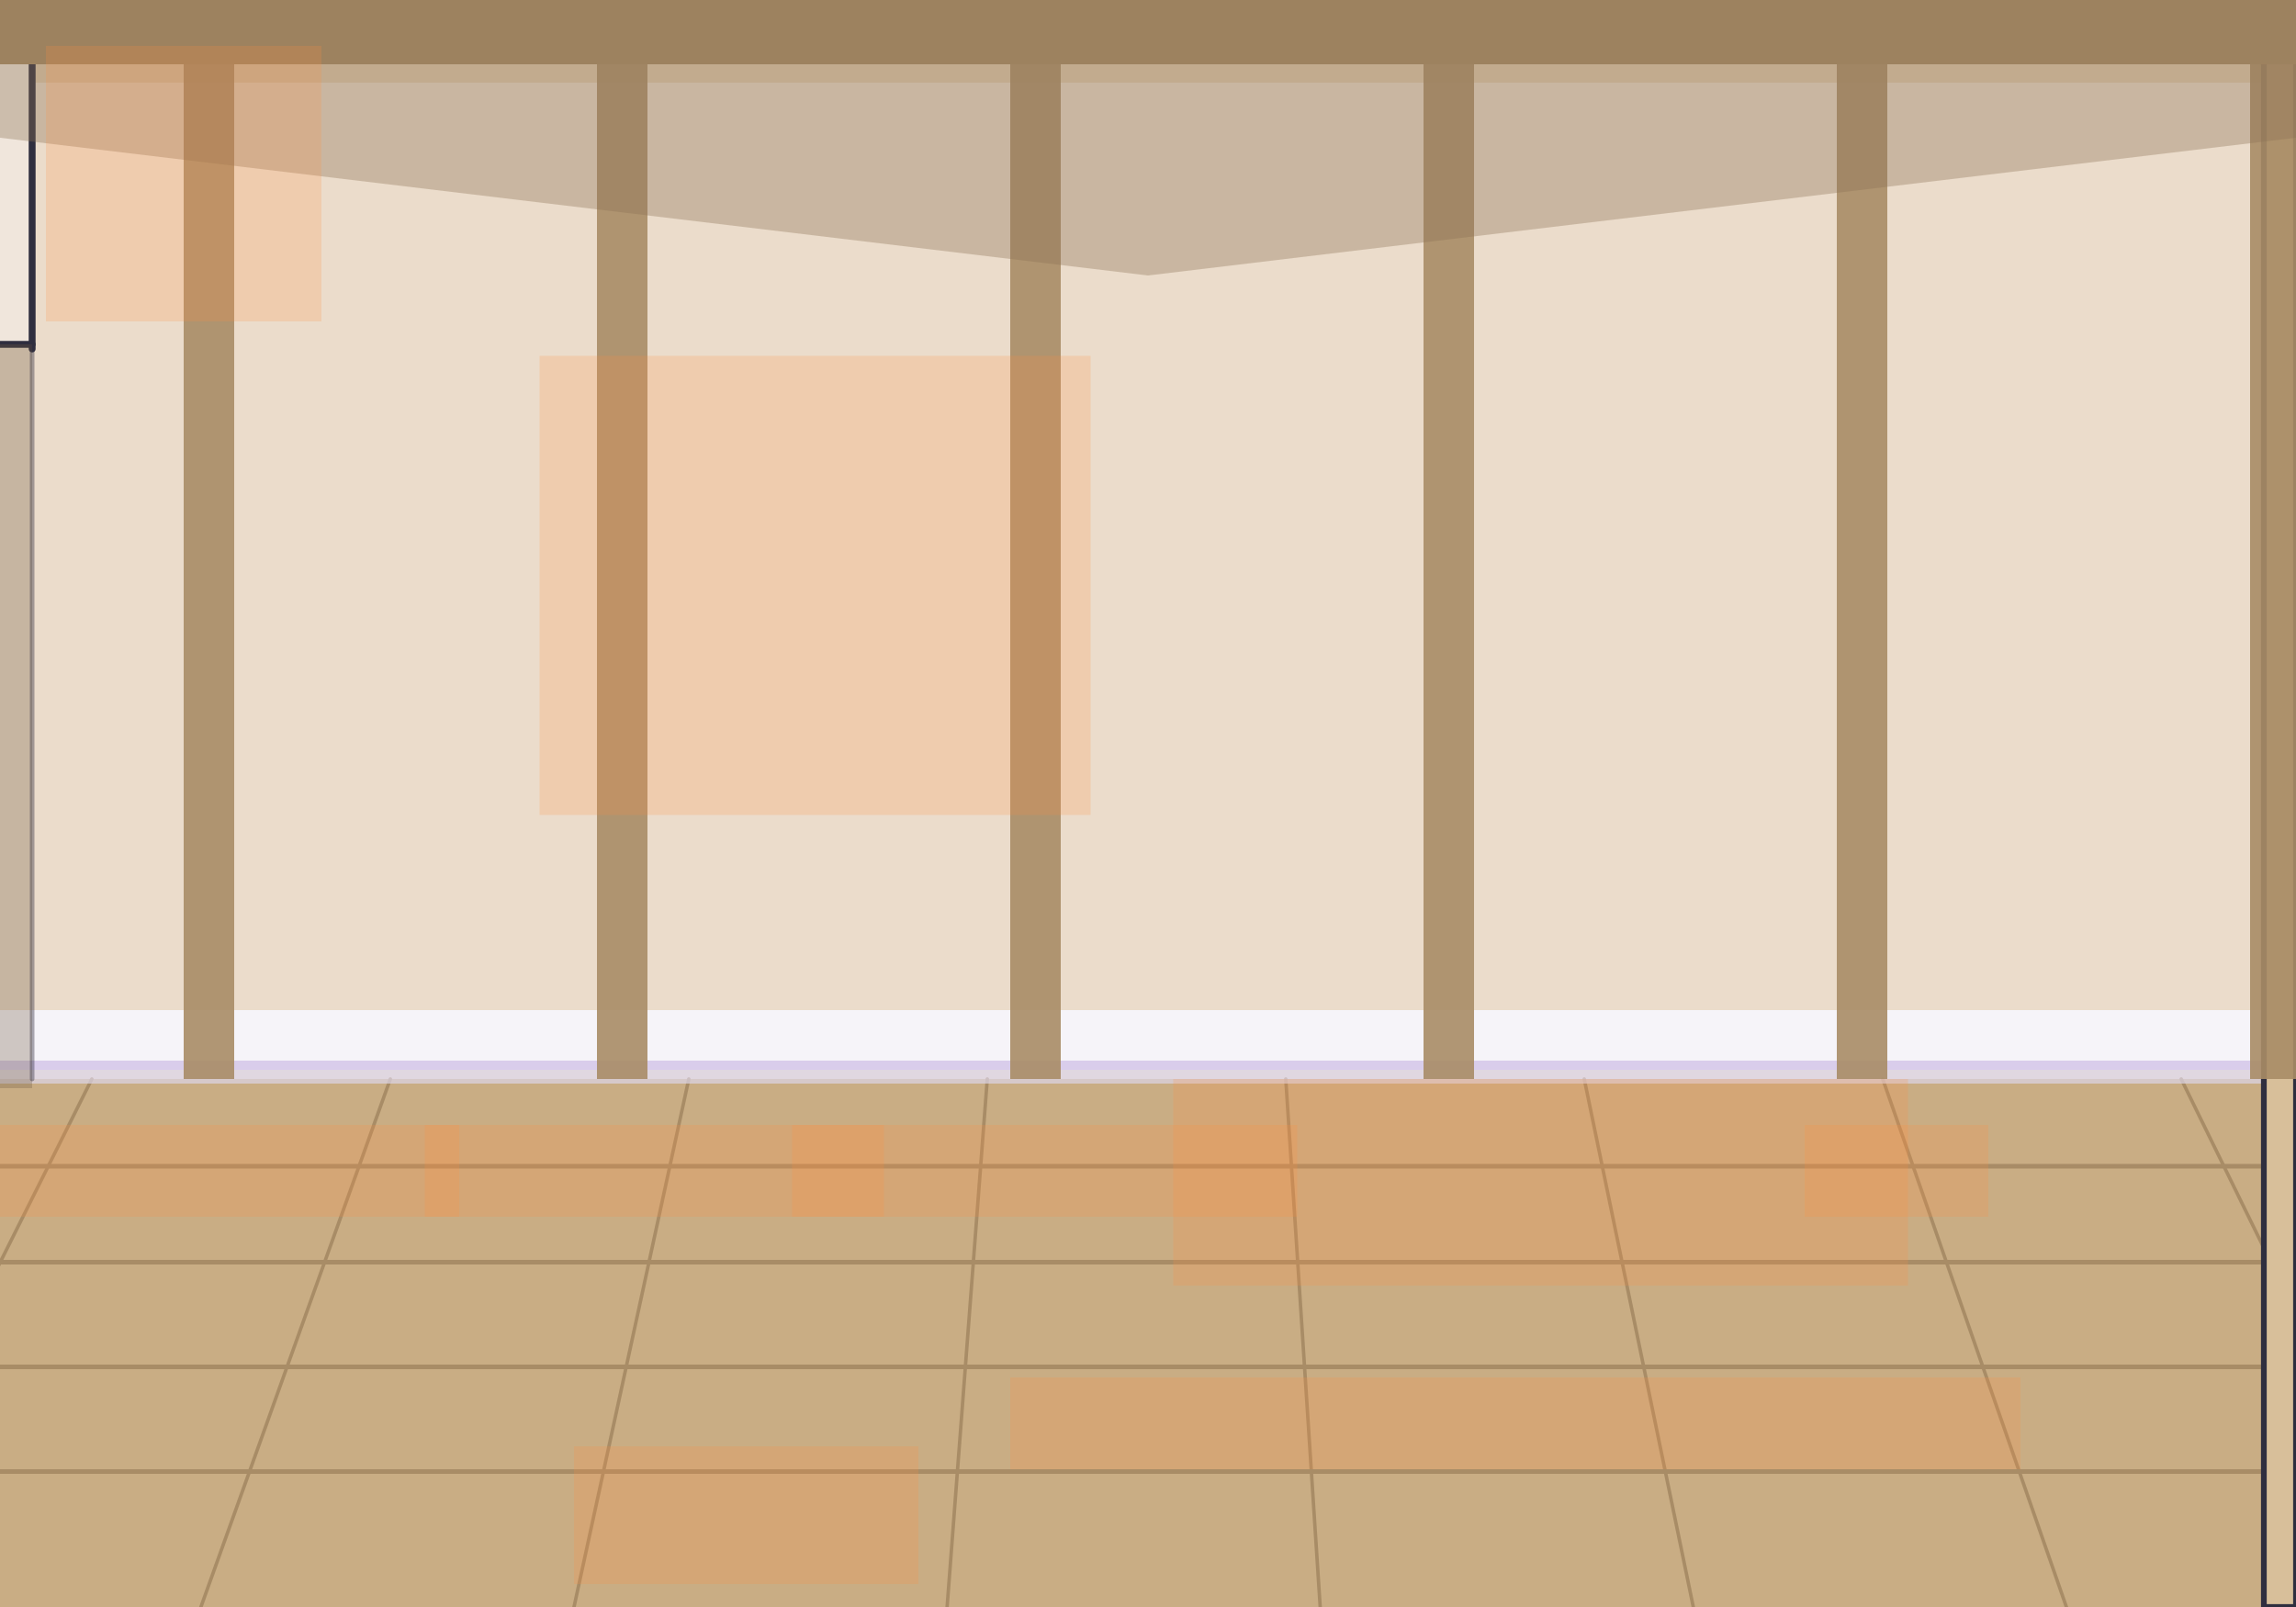
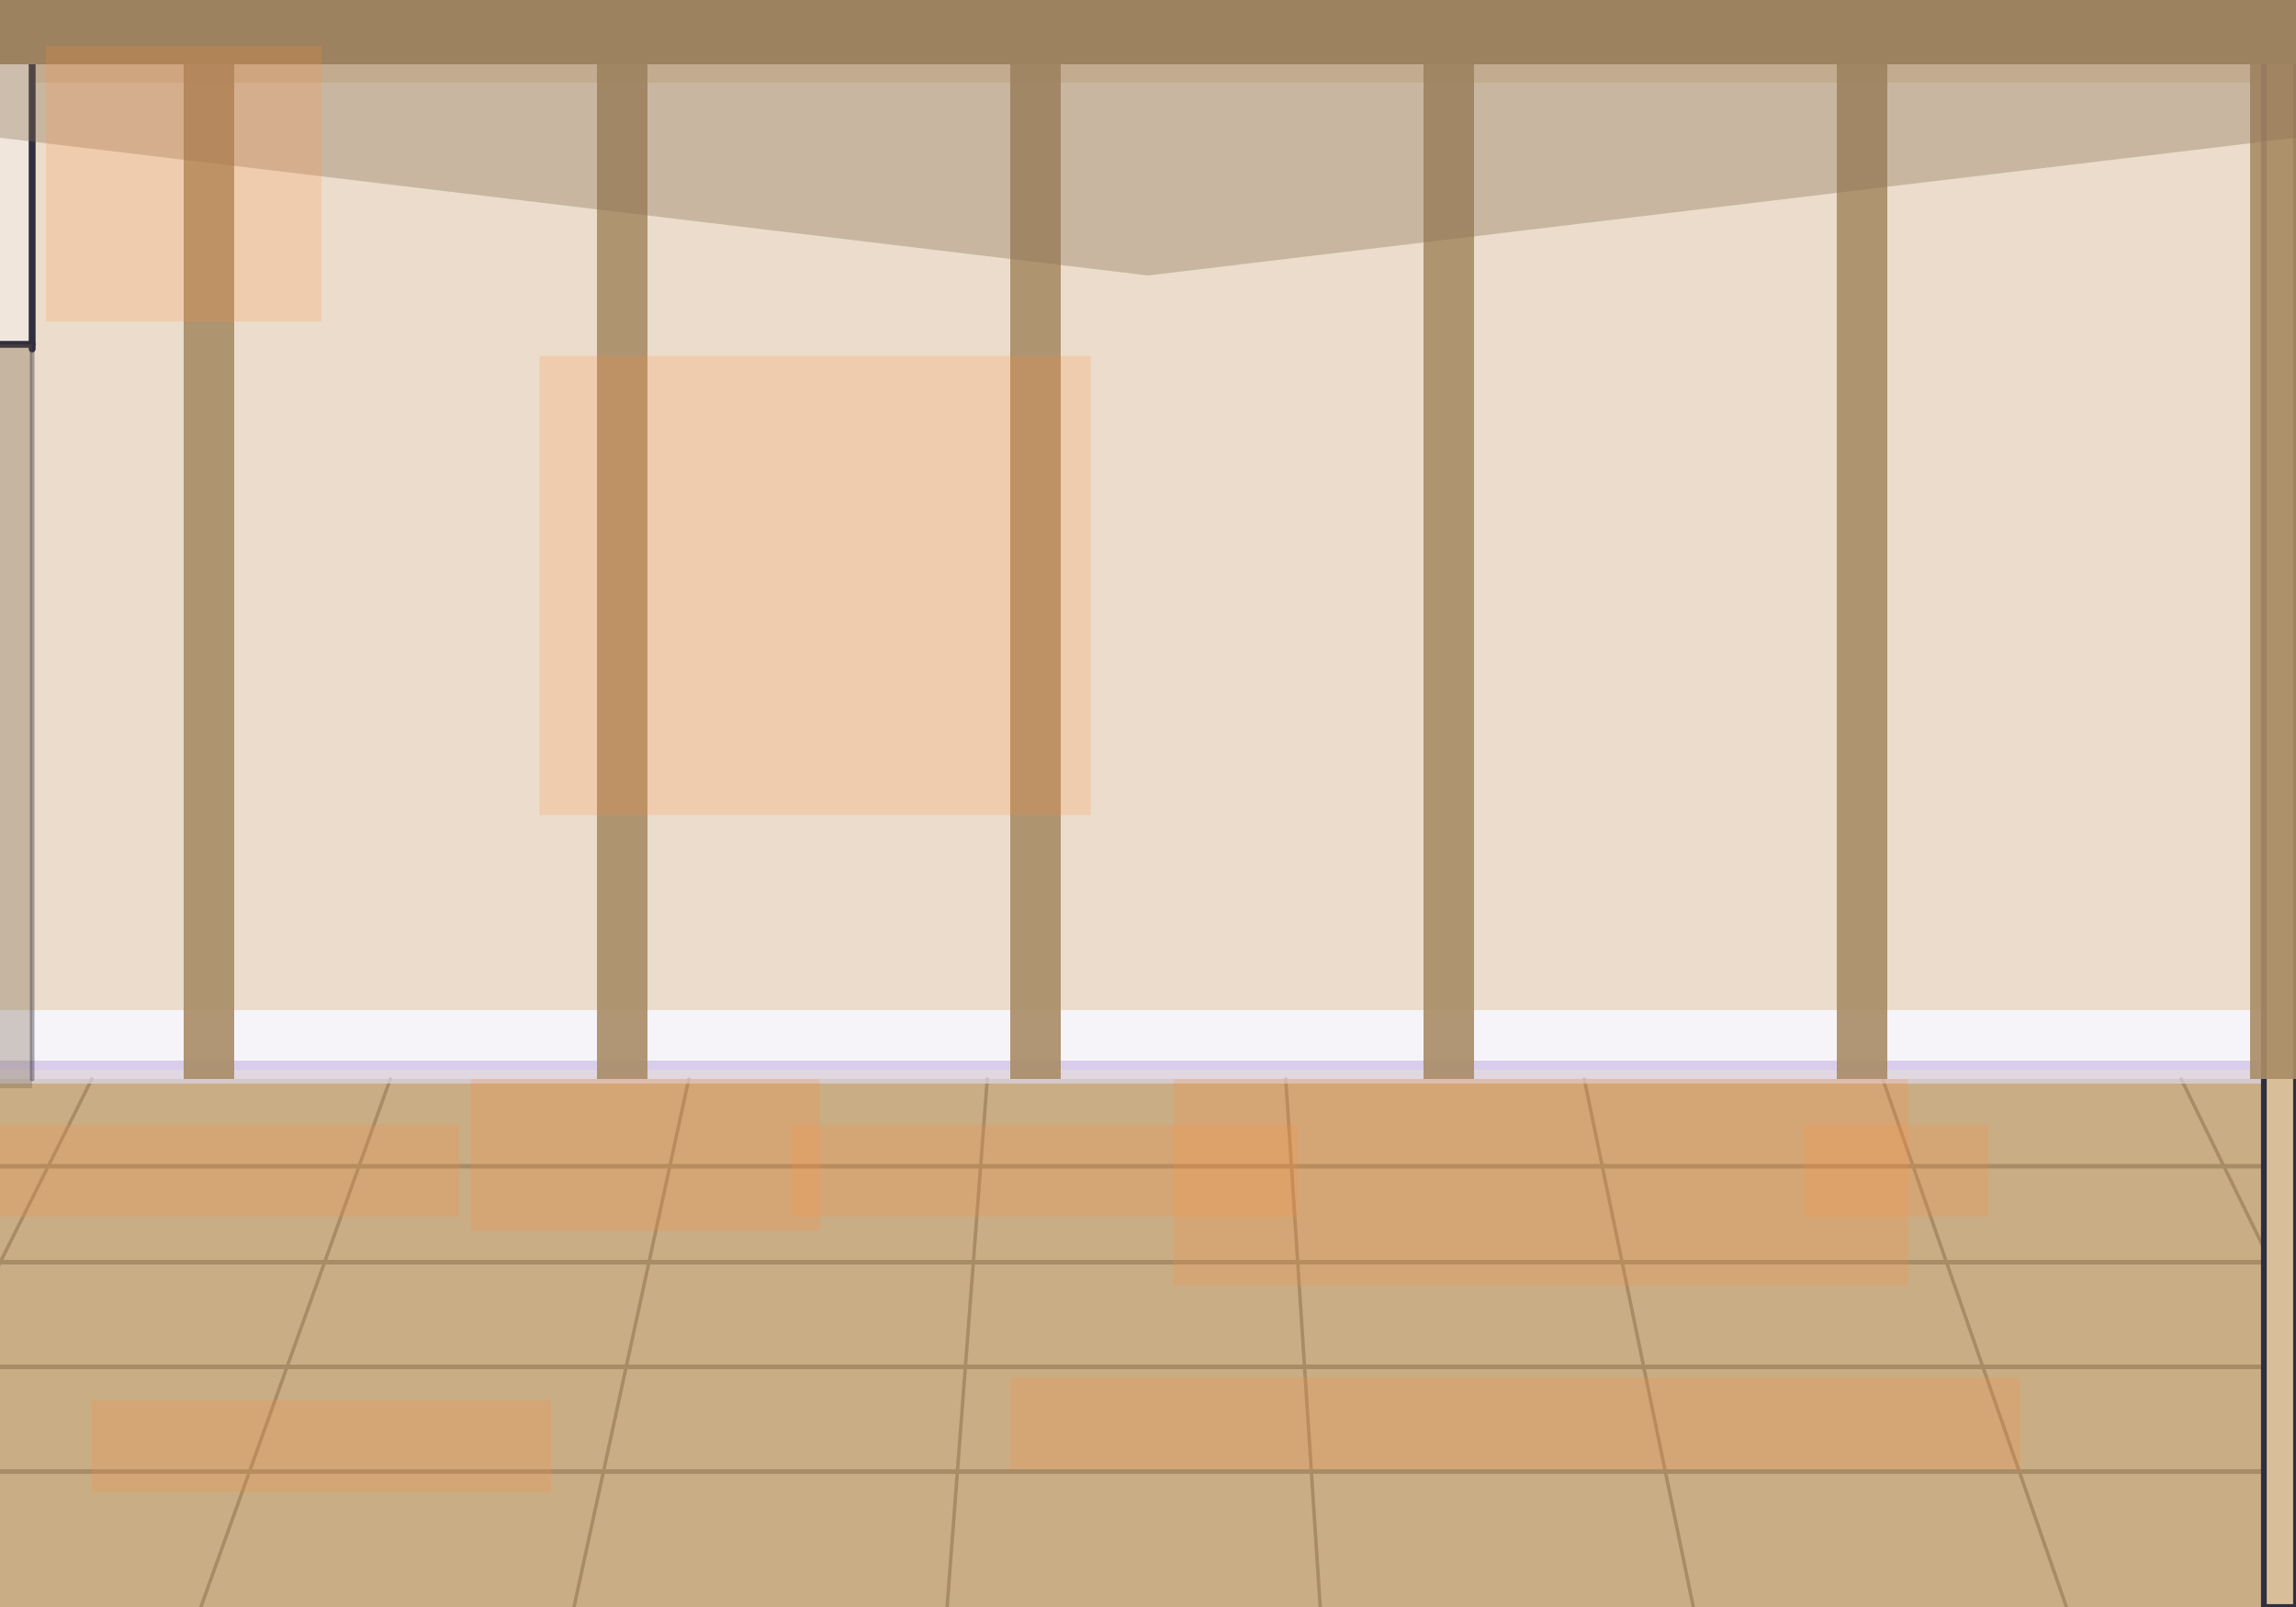
<svg xmlns="http://www.w3.org/2000/svg" viewBox="0 0 1000 700" width="1000" height="700">
  <g id="stěna">
    <rect x="0" y="0" width="1000" height="470" fill="#EBDCCB" stroke="none" />
    <rect x="0" y="0" width="1000" height="36" fill="#D8BF9A" stroke="none" opacity="0.6" />
  </g>
  <g id="podlaha">
    <rect x="0" y="470" width="1000" height="230" fill="#C9AD84" stroke="none" />
    <path d="M 0 508 L 1000 508" stroke="#A88C66" stroke-width="2" stroke-linejoin="round" stroke-linecap="round" />
    <path d="M 0 549.8 L 1000 549.8" stroke="#A88C66" stroke-width="2" stroke-linejoin="round" stroke-linecap="round" />
    <path d="M 0 595.4 L 1000 595.4" stroke="#A88C66" stroke-width="2" stroke-linejoin="round" stroke-linecap="round" />
    <path d="M 0 641 L 1000 641" stroke="#A88C66" stroke-width="2" stroke-linejoin="round" stroke-linecap="round" />
    <path d="M 40 470 L -75 700" stroke="#A88C66" stroke-width="1.5" stroke-linejoin="round" stroke-linecap="round" />
    <path d="M 170 470 L 87.5 700" stroke="#A88C66" stroke-width="1.5" stroke-linejoin="round" stroke-linecap="round" />
    <path d="M 300 470 L 250 700" stroke="#A88C66" stroke-width="1.5" stroke-linejoin="round" stroke-linecap="round" />
    <path d="M 430 470 L 412.5 700" stroke="#A88C66" stroke-width="1.5" stroke-linejoin="round" stroke-linecap="round" />
    <path d="M 560 470 L 575 700" stroke="#A88C66" stroke-width="1.5" stroke-linejoin="round" stroke-linecap="round" />
    <path d="M 690 470 L 737.5 700" stroke="#A88C66" stroke-width="1.5" stroke-linejoin="round" stroke-linecap="round" />
    <path d="M 820 470 L 900 700" stroke="#A88C66" stroke-width="1.5" stroke-linejoin="round" stroke-linecap="round" />
    <path d="M 950 470 L 1062.5 700" stroke="#A88C66" stroke-width="1.5" stroke-linejoin="round" stroke-linecap="round" />
    <path d="M 1080 470 L 1225 700" stroke="#A88C66" stroke-width="1.5" stroke-linejoin="round" stroke-linecap="round" />
  </g>
  <g id="lišta">
    <rect x="0" y="440" width="1000" height="26" fill="#F6F4F9" stroke="none" />
    <rect x="0" y="462" width="1000" height="4" fill="#D9CDEB" stroke="none" />
    <rect x="0" y="466" width="1000" height="6" fill="#DCD4E8" stroke="none" opacity="0.7" />
  </g>
  <g id="průchod levý">
    <rect x="0" y="0" width="14" height="150" fill="#F0E6DC" stroke="none" />
    <path d="M 14 0 L 14 152" stroke="#2F2E3F" stroke-width="3" stroke-linejoin="round" stroke-linecap="round" />
    <path d="M 0 150 L 14 150" stroke="#2F2E3F" stroke-width="3" stroke-linejoin="round" stroke-linecap="round" />
    <rect x="0" y="150" width="14" height="324" fill="#6F5A41" stroke="none" opacity="0.3" />
    <path d="M 14 150 L 14 470" stroke="#2F2E3F" stroke-width="2" stroke-linejoin="round" stroke-linecap="round" opacity="0.4" />
  </g>
  <g id="zeď pravá">
    <rect x="986" y="0" width="14" height="700" fill="#D8BF9A" stroke="#2F2E3F" stroke-width="2.5" stroke-linejoin="round" stroke-linecap="round" />
  </g>
  <g id="trámy">
    <rect x="0" y="0" width="1000" height="28" fill="#A88C66" stroke="none" />
    <rect x="80" y="0" width="22" height="470" fill="#A88C66" stroke="none" opacity="0.9" />
    <rect x="260" y="0" width="22" height="470" fill="#A88C66" stroke="none" opacity="0.9" />
    <rect x="440" y="0" width="22" height="470" fill="#A88C66" stroke="none" opacity="0.9" />
    <rect x="620" y="0" width="22" height="470" fill="#A88C66" stroke="none" opacity="0.9" />
    <rect x="800" y="0" width="22" height="470" fill="#A88C66" stroke="none" opacity="0.9" />
    <rect x="980" y="0" width="22" height="470" fill="#A88C66" stroke="none" opacity="0.9" />
    <path d="M 0 0 L 1000 0 L 1000 60 L 500 120 L 0 60 Z" fill="#8A7052" stroke="none" opacity="0.35" />
  </g>
  <rect id="@slot krabice" x="511" y="470" width="320" height="90" fill="#FF8C3D" opacity="0.2" />
  <rect id="@slot křeslo" x="0" y="490" width="200" height="40" fill="#FF8C3D" opacity="0.2" />
  <rect id="@slot truhla" x="345" y="490" width="220" height="40" fill="#FF8C3D" opacity="0.2" />
-   <rect id="@slot kufr" x="185" y="490" width="200" height="40" fill="#FF8C3D" opacity="0.2" />
+   <rect id="@slot kufr" x="40" y="610" width="200" height="40" fill="#FF8C3D" opacity="0.2" />
  <rect id="@slot střešní okno" x="235" y="155" width="240" height="200" fill="#FF8C3D" opacity="0.2" />
  <rect id="@slot lampa" x="786" y="490" width="80" height="40" fill="#FF8C3D" opacity="0.2" />
  <rect id="@slot koberec" x="440" y="600" width="440" height="40" fill="#FF8C3D" opacity="0.2" />
  <rect id="@slot pavučina" x="20" y="20" width="120" height="120" fill="#FF8C3D" opacity="0.2" />
-   <rect id="@slot poklop" x="250" y="630" width="150" height="60" fill="#FF8C3D" opacity="0.2" />
+   <rect id="@slot poklop" x="205" y="470" width="152" height="66" fill="#FF8C3D" opacity="0.2" />
</svg>
